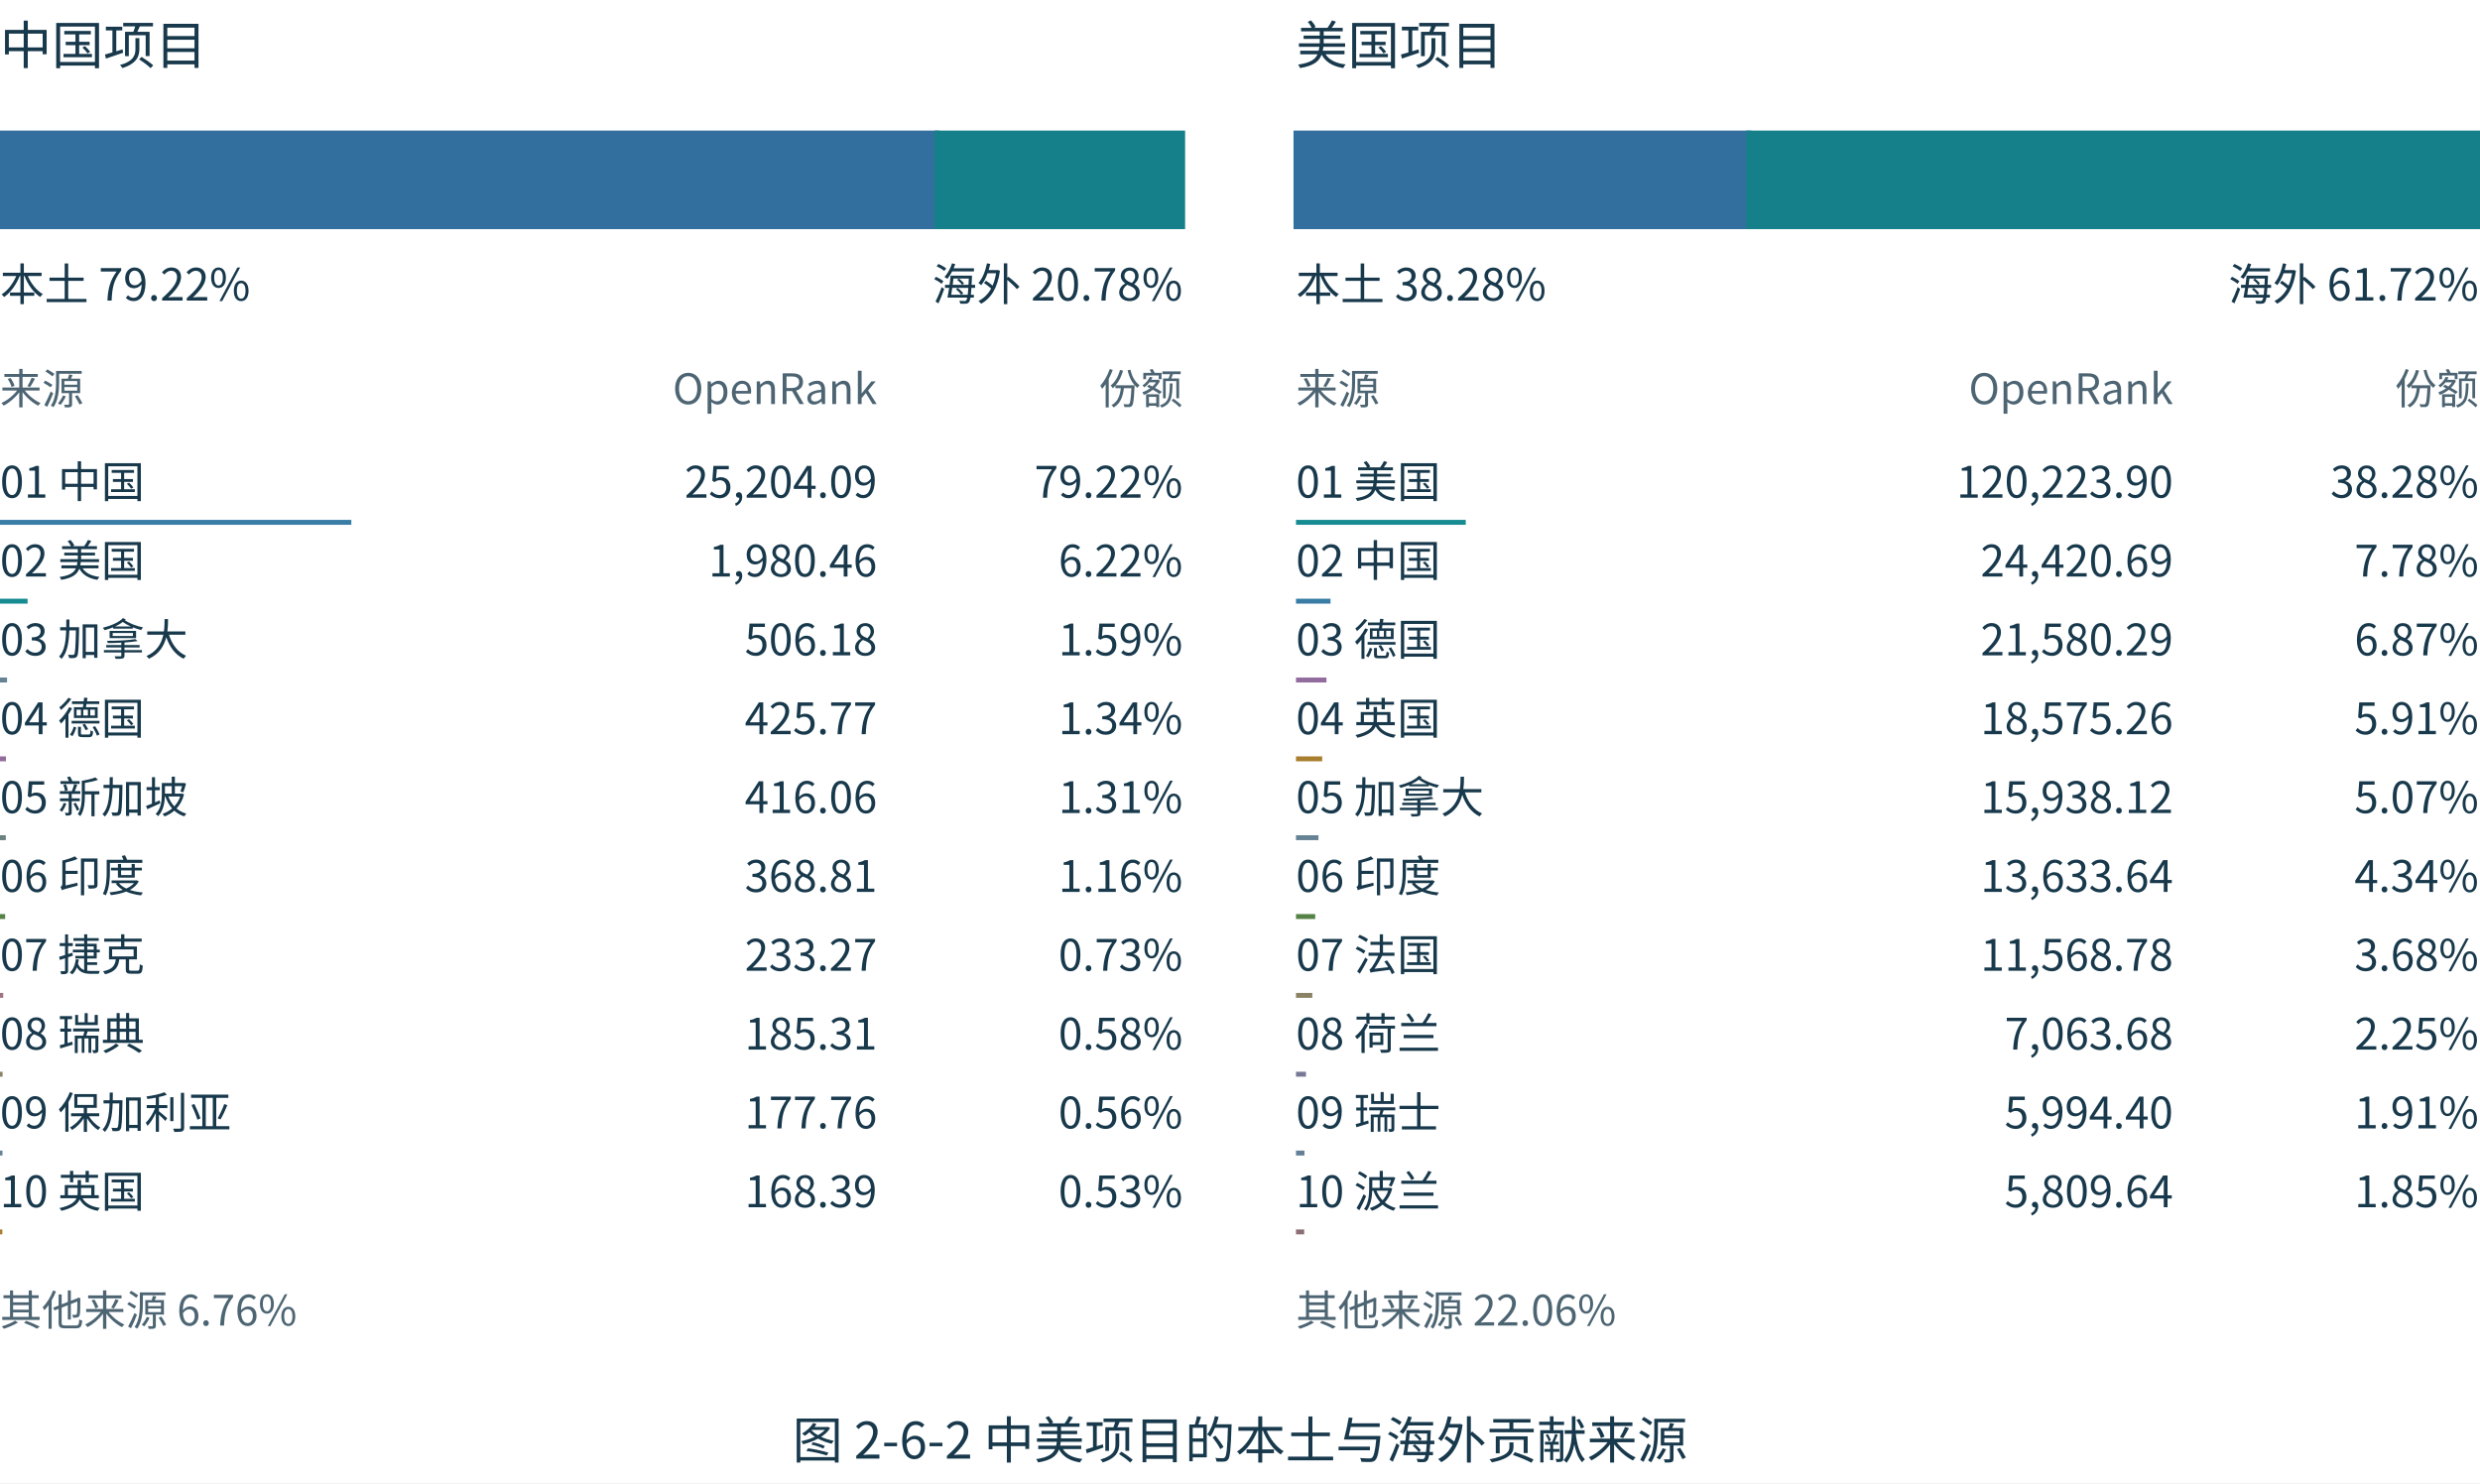
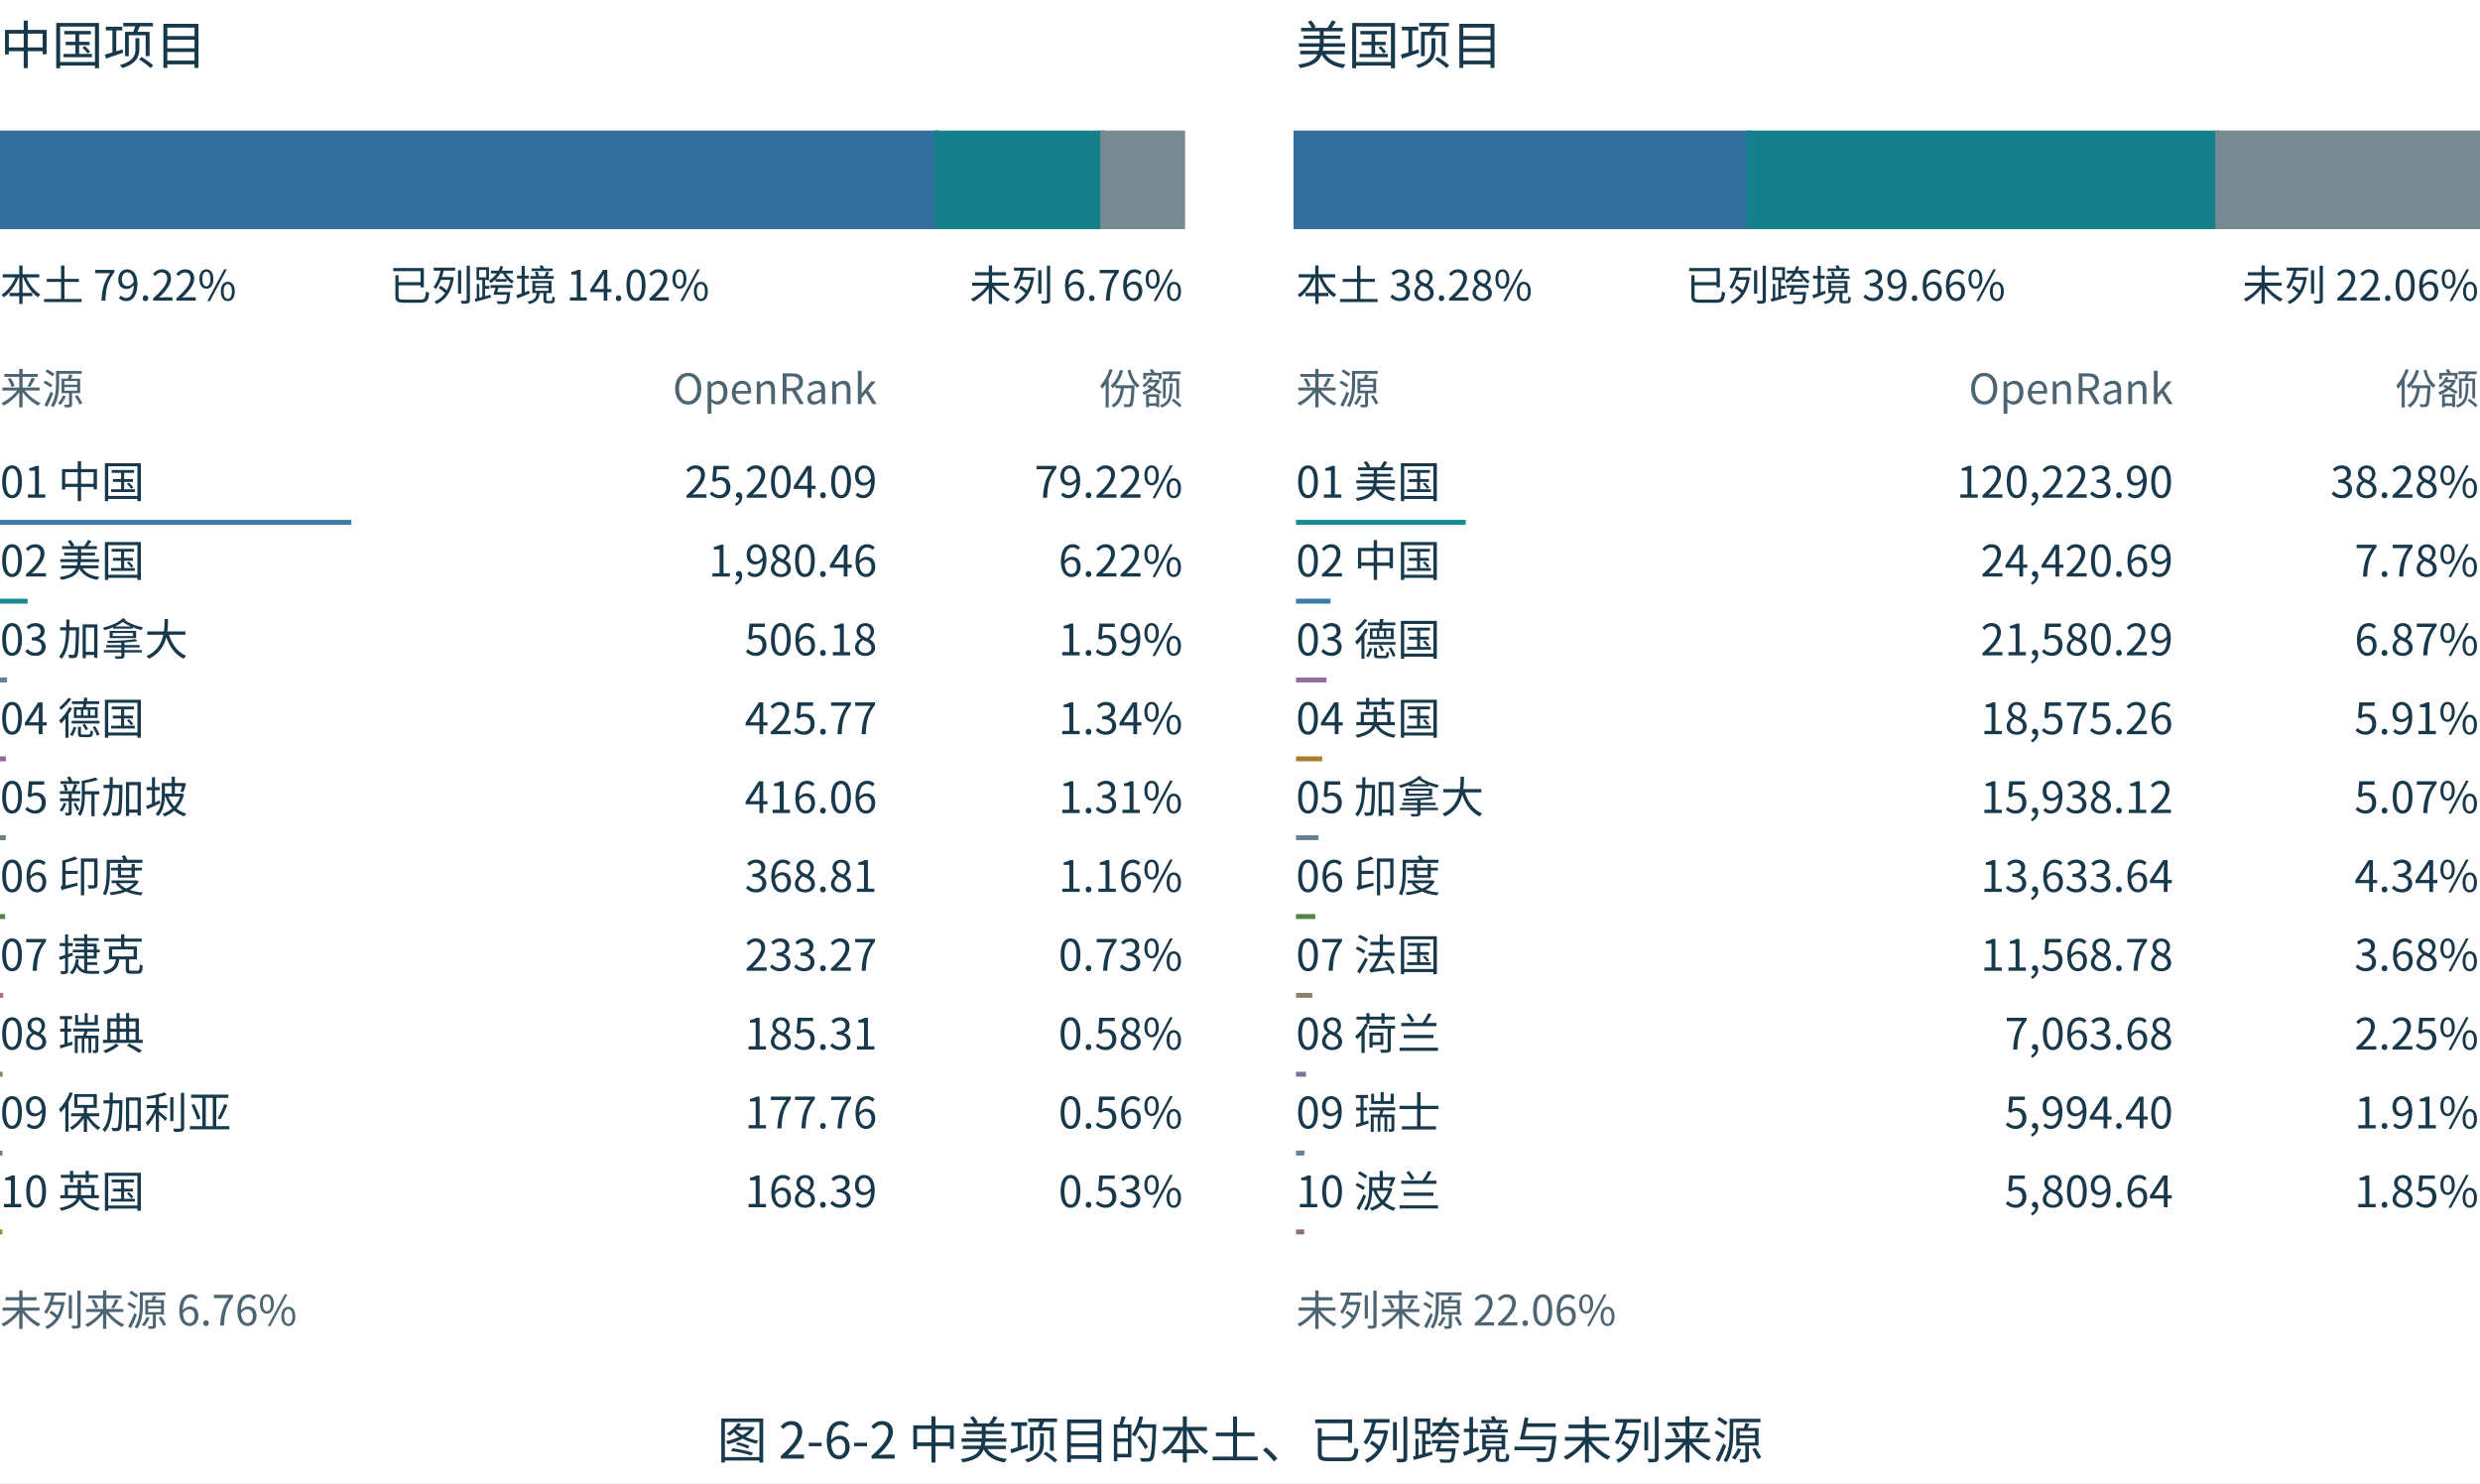
<svg xmlns="http://www.w3.org/2000/svg" width="503.276" height="301" viewBox="0 0 503.276 301" role="img">
  <rect width="100%" height="100%" fill="white" />
  <g font-family="Noto Sans CJK SC,Noto Sans SC,sans-serif">
    <text x="0" y="13" font-size="10.5" fill="#18394c" text-anchor="start">中国项目</text>
-     <rect x="0" y="27" width="190.128" height="19" rx="0" fill="#326f9e" stroke="#326f9e" />
-     <rect x="190.128" y="27" width="49.872" height="19" rx="0" fill="#16808a" stroke="#16808a" />
-     <text x="0" y="61" font-size="9" fill="#18394c" text-anchor="start">本土 79.22%</text>
-     <text x="240" y="61" font-size="9" fill="#18394c" text-anchor="end">海外 20.78%</text>
+     <rect x="0.0" y="27" width="190.128" height="19" rx="0" fill="#326f9e" stroke="#326f9e" />
+     <rect x="190.128" y="27" width="33.648" height="19" rx="0" fill="#16808a" stroke="#16808a" />
+     <rect x="223.776" y="27" width="16.224" height="19" rx="0" fill="#788991" stroke="#788991" />
+     <text x="0" y="61" font-size="8.5" fill="#18394c" text-anchor="start">本土 79.22%</text>
+     <text x="79" y="61" font-size="8.5" fill="#18394c" text-anchor="start">已列跨境 14.02%</text>
+     <text x="240" y="61" font-size="8.5" fill="#18394c" text-anchor="end">未列 6.76%</text>
    <text x="0" y="82" font-size="8.5" fill="#4d6573" text-anchor="start">来源</text>
    <text x="178" y="82" font-size="8.5" fill="#4d6573" text-anchor="end">OpenRank</text>
    <text x="240" y="82" font-size="8.5" fill="#4d6573" text-anchor="end">份额</text>
    <text x="0" y="101" font-size="8.8" fill="#18394c" text-anchor="start">01 中国</text>
    <text x="178" y="101" font-size="8.8" fill="#18394c" text-anchor="end">25,204.09</text>
    <text x="240" y="101" font-size="8.8" fill="#18394c" text-anchor="end">79.22%</text>
    <path d="M0 106 L71.298 106" fill="none" stroke="#397da6" stroke-width="1" />
    <text x="0" y="117" font-size="8.8" fill="#18394c" text-anchor="start">02 美国</text>
    <text x="178" y="117" font-size="8.8" fill="#18394c" text-anchor="end">1,980.46</text>
    <text x="240" y="117" font-size="8.8" fill="#18394c" text-anchor="end">6.22%</text>
    <path d="M0 122 L5.598 122" fill="none" stroke="#168b92" stroke-width="1" />
    <text x="0" y="133" font-size="8.8" fill="#18394c" text-anchor="start">03 加拿大</text>
    <text x="178" y="133" font-size="8.8" fill="#18394c" text-anchor="end">506.18</text>
    <text x="240" y="133" font-size="8.8" fill="#18394c" text-anchor="end">1.59%</text>
    <path d="M0 138 L1.431 138" fill="none" stroke="#658395" stroke-width="1" />
    <text x="0" y="149" font-size="8.8" fill="#18394c" text-anchor="start">04 德国</text>
    <text x="178" y="149" font-size="8.8" fill="#18394c" text-anchor="end">425.77</text>
    <text x="240" y="149" font-size="8.8" fill="#18394c" text-anchor="end">1.34%</text>
    <path d="M0 154 L1.206 154" fill="none" stroke="#936c9e" stroke-width="1" />
    <text x="0" y="165" font-size="8.8" fill="#18394c" text-anchor="start">05 新加坡</text>
    <text x="178" y="165" font-size="8.8" fill="#18394c" text-anchor="end">416.06</text>
    <text x="240" y="165" font-size="8.8" fill="#18394c" text-anchor="end">1.31%</text>
    <path d="M0 170 L1.179 170" fill="none" stroke="#6b8281" stroke-width="1" />
    <text x="0" y="181" font-size="8.8" fill="#18394c" text-anchor="start">06 印度</text>
    <text x="178" y="181" font-size="8.8" fill="#18394c" text-anchor="end">368.81</text>
    <text x="240" y="181" font-size="8.8" fill="#18394c" text-anchor="end">1.16%</text>
    <path d="M0 186 L1.044 186" fill="none" stroke="#558247" stroke-width="1" />
    <text x="0" y="197" font-size="8.8" fill="#18394c" text-anchor="start">07 捷克</text>
    <text x="178" y="197" font-size="8.8" fill="#18394c" text-anchor="end">233.27</text>
    <text x="240" y="197" font-size="8.8" fill="#18394c" text-anchor="end">0.73%</text>
    <path d="M0 202 L0.657 202" fill="none" stroke="#a07580" stroke-width="1" />
    <text x="0" y="213" font-size="8.8" fill="#18394c" text-anchor="start">08 瑞典</text>
    <text x="178" y="213" font-size="8.8" fill="#18394c" text-anchor="end">185.31</text>
    <text x="240" y="213" font-size="8.8" fill="#18394c" text-anchor="end">0.58%</text>
    <path d="M0 218 L0.522 218" fill="none" stroke="#8a8264" stroke-width="1" />
    <text x="0" y="229" font-size="8.8" fill="#18394c" text-anchor="start">09 保加利亚</text>
    <text x="178" y="229" font-size="8.8" fill="#18394c" text-anchor="end">177.76</text>
    <text x="240" y="229" font-size="8.8" fill="#18394c" text-anchor="end">0.56%</text>
    <path d="M0 234 L0.504 234" fill="none" stroke="#658395" stroke-width="1" />
    <text x="0" y="245" font-size="8.8" fill="#18394c" text-anchor="start">10 英国</text>
    <text x="178" y="245" font-size="8.8" fill="#18394c" text-anchor="end">168.39</text>
    <text x="240" y="245" font-size="8.8" fill="#18394c" text-anchor="end">0.53%</text>
    <path d="M0 250 L0.477 250" fill="none" stroke="#a87f2e" stroke-width="1" />
-     <text x="0" y="269" font-size="8.5" fill="#4d6573" text-anchor="start">其他来源 6.76%</text>
+     <text x="0" y="269" font-size="8.5" fill="#4d6573" text-anchor="start">未列来源 6.76%</text>
    <text x="263" y="13" font-size="10.5" fill="#18394c" text-anchor="start">美国项目</text>
-     <rect x="263" y="27" width="91.872" height="19" rx="0" fill="#326f9e" stroke="#326f9e" />
-     <rect x="354.872" y="27" width="148.128" height="19" rx="0" fill="#16808a" stroke="#16808a" />
-     <text x="263" y="61" font-size="9" fill="#18394c" text-anchor="start">本土 38.28%</text>
-     <text x="503" y="61" font-size="9" fill="#18394c" text-anchor="end">海外 61.72%</text>
+     <rect x="263.0" y="27" width="91.872" height="19" rx="0" fill="#326f9e" stroke="#326f9e" />
+     <rect x="354.872" y="27" width="95.184" height="19" rx="0" fill="#16808a" stroke="#16808a" />
+     <rect x="450.056" y="27" width="52.944" height="19" rx="0" fill="#788991" stroke="#788991" />
+     <text x="263" y="61" font-size="8.5" fill="#18394c" text-anchor="start">本土 38.28%</text>
+     <text x="342" y="61" font-size="8.5" fill="#18394c" text-anchor="start">已列跨境 39.66%</text>
+     <text x="503" y="61" font-size="8.5" fill="#18394c" text-anchor="end">未列 22.06%</text>
    <text x="263" y="82" font-size="8.5" fill="#4d6573" text-anchor="start">来源</text>
    <text x="441" y="82" font-size="8.5" fill="#4d6573" text-anchor="end">OpenRank</text>
    <text x="503" y="82" font-size="8.5" fill="#4d6573" text-anchor="end">份额</text>
    <text x="263" y="101" font-size="8.8" fill="#18394c" text-anchor="start">01 美国</text>
    <text x="441" y="101" font-size="8.8" fill="#18394c" text-anchor="end">120,223.90</text>
    <text x="503" y="101" font-size="8.8" fill="#18394c" text-anchor="end">38.28%</text>
    <path d="M263 106 L297.452 106" fill="none" stroke="#168b92" stroke-width="1" />
    <text x="263" y="117" font-size="8.8" fill="#18394c" text-anchor="start">02 中国</text>
    <text x="441" y="117" font-size="8.8" fill="#18394c" text-anchor="end">24,420.69</text>
    <text x="503" y="117" font-size="8.8" fill="#18394c" text-anchor="end">7.78%</text>
    <path d="M263 122 L270.002 122" fill="none" stroke="#397da6" stroke-width="1" />
    <text x="263" y="133" font-size="8.8" fill="#18394c" text-anchor="start">03 德国</text>
    <text x="441" y="133" font-size="8.8" fill="#18394c" text-anchor="end">21,580.29</text>
    <text x="503" y="133" font-size="8.8" fill="#18394c" text-anchor="end">6.87%</text>
    <path d="M263 138 L269.183 138" fill="none" stroke="#936c9e" stroke-width="1" />
    <text x="263" y="149" font-size="8.8" fill="#18394c" text-anchor="start">04 英国</text>
    <text x="441" y="149" font-size="8.8" fill="#18394c" text-anchor="end">18,575.26</text>
    <text x="503" y="149" font-size="8.8" fill="#18394c" text-anchor="end">5.91%</text>
    <path d="M263 154 L268.319 154" fill="none" stroke="#a87f2e" stroke-width="1" />
    <text x="263" y="165" font-size="8.8" fill="#18394c" text-anchor="start">05 加拿大</text>
    <text x="441" y="165" font-size="8.8" fill="#18394c" text-anchor="end">15,938.12</text>
    <text x="503" y="165" font-size="8.8" fill="#18394c" text-anchor="end">5.07%</text>
    <path d="M263 170 L267.563 170" fill="none" stroke="#658395" stroke-width="1" />
    <text x="263" y="181" font-size="8.8" fill="#18394c" text-anchor="start">06 印度</text>
    <text x="441" y="181" font-size="8.8" fill="#18394c" text-anchor="end">13,633.64</text>
    <text x="503" y="181" font-size="8.8" fill="#18394c" text-anchor="end">4.34%</text>
    <path d="M263 186 L266.906 186" fill="none" stroke="#558247" stroke-width="1" />
    <text x="263" y="197" font-size="8.8" fill="#18394c" text-anchor="start">07 法国</text>
    <text x="441" y="197" font-size="8.8" fill="#18394c" text-anchor="end">11,568.78</text>
    <text x="503" y="197" font-size="8.8" fill="#18394c" text-anchor="end">3.68%</text>
    <path d="M263 202 L266.312 202" fill="none" stroke="#8a8264" stroke-width="1" />
    <text x="263" y="213" font-size="8.8" fill="#18394c" text-anchor="start">08 荷兰</text>
    <text x="441" y="213" font-size="8.8" fill="#18394c" text-anchor="end">7,063.68</text>
    <text x="503" y="213" font-size="8.8" fill="#18394c" text-anchor="end">2.25%</text>
    <path d="M263 218 L265.025 218" fill="none" stroke="#767895" stroke-width="1" />
    <text x="263" y="229" font-size="8.8" fill="#18394c" text-anchor="start">09 瑞士</text>
    <text x="441" y="229" font-size="8.8" fill="#18394c" text-anchor="end">5,994.40</text>
    <text x="503" y="229" font-size="8.8" fill="#18394c" text-anchor="end">1.91%</text>
    <path d="M263 234 L264.719 234" fill="none" stroke="#647f96" stroke-width="1" />
    <text x="263" y="245" font-size="8.8" fill="#18394c" text-anchor="start">10 波兰</text>
    <text x="441" y="245" font-size="8.8" fill="#18394c" text-anchor="end">5,809.64</text>
    <text x="503" y="245" font-size="8.8" fill="#18394c" text-anchor="end">1.85%</text>
    <path d="M263 250 L264.665 250" fill="none" stroke="#8c6f75" stroke-width="1" />
-     <text x="263" y="269" font-size="8.5" fill="#4d6573" text-anchor="start">其他来源 22.06%</text>
-     <text x="251.638" y="296" font-size="10.2" fill="#18394c" text-anchor="middle">图 2-6-2  中美项目的本土与海外贡献来源</text>
+     <text x="263" y="269" font-size="8.5" fill="#4d6573" text-anchor="start">未列来源 22.06%</text>
+     <text x="251.638" y="296" font-size="10.2" fill="#18394c" text-anchor="middle">图 2-6-2  中美项目的本土、已列跨境与未列来源</text>
  </g>
</svg>
